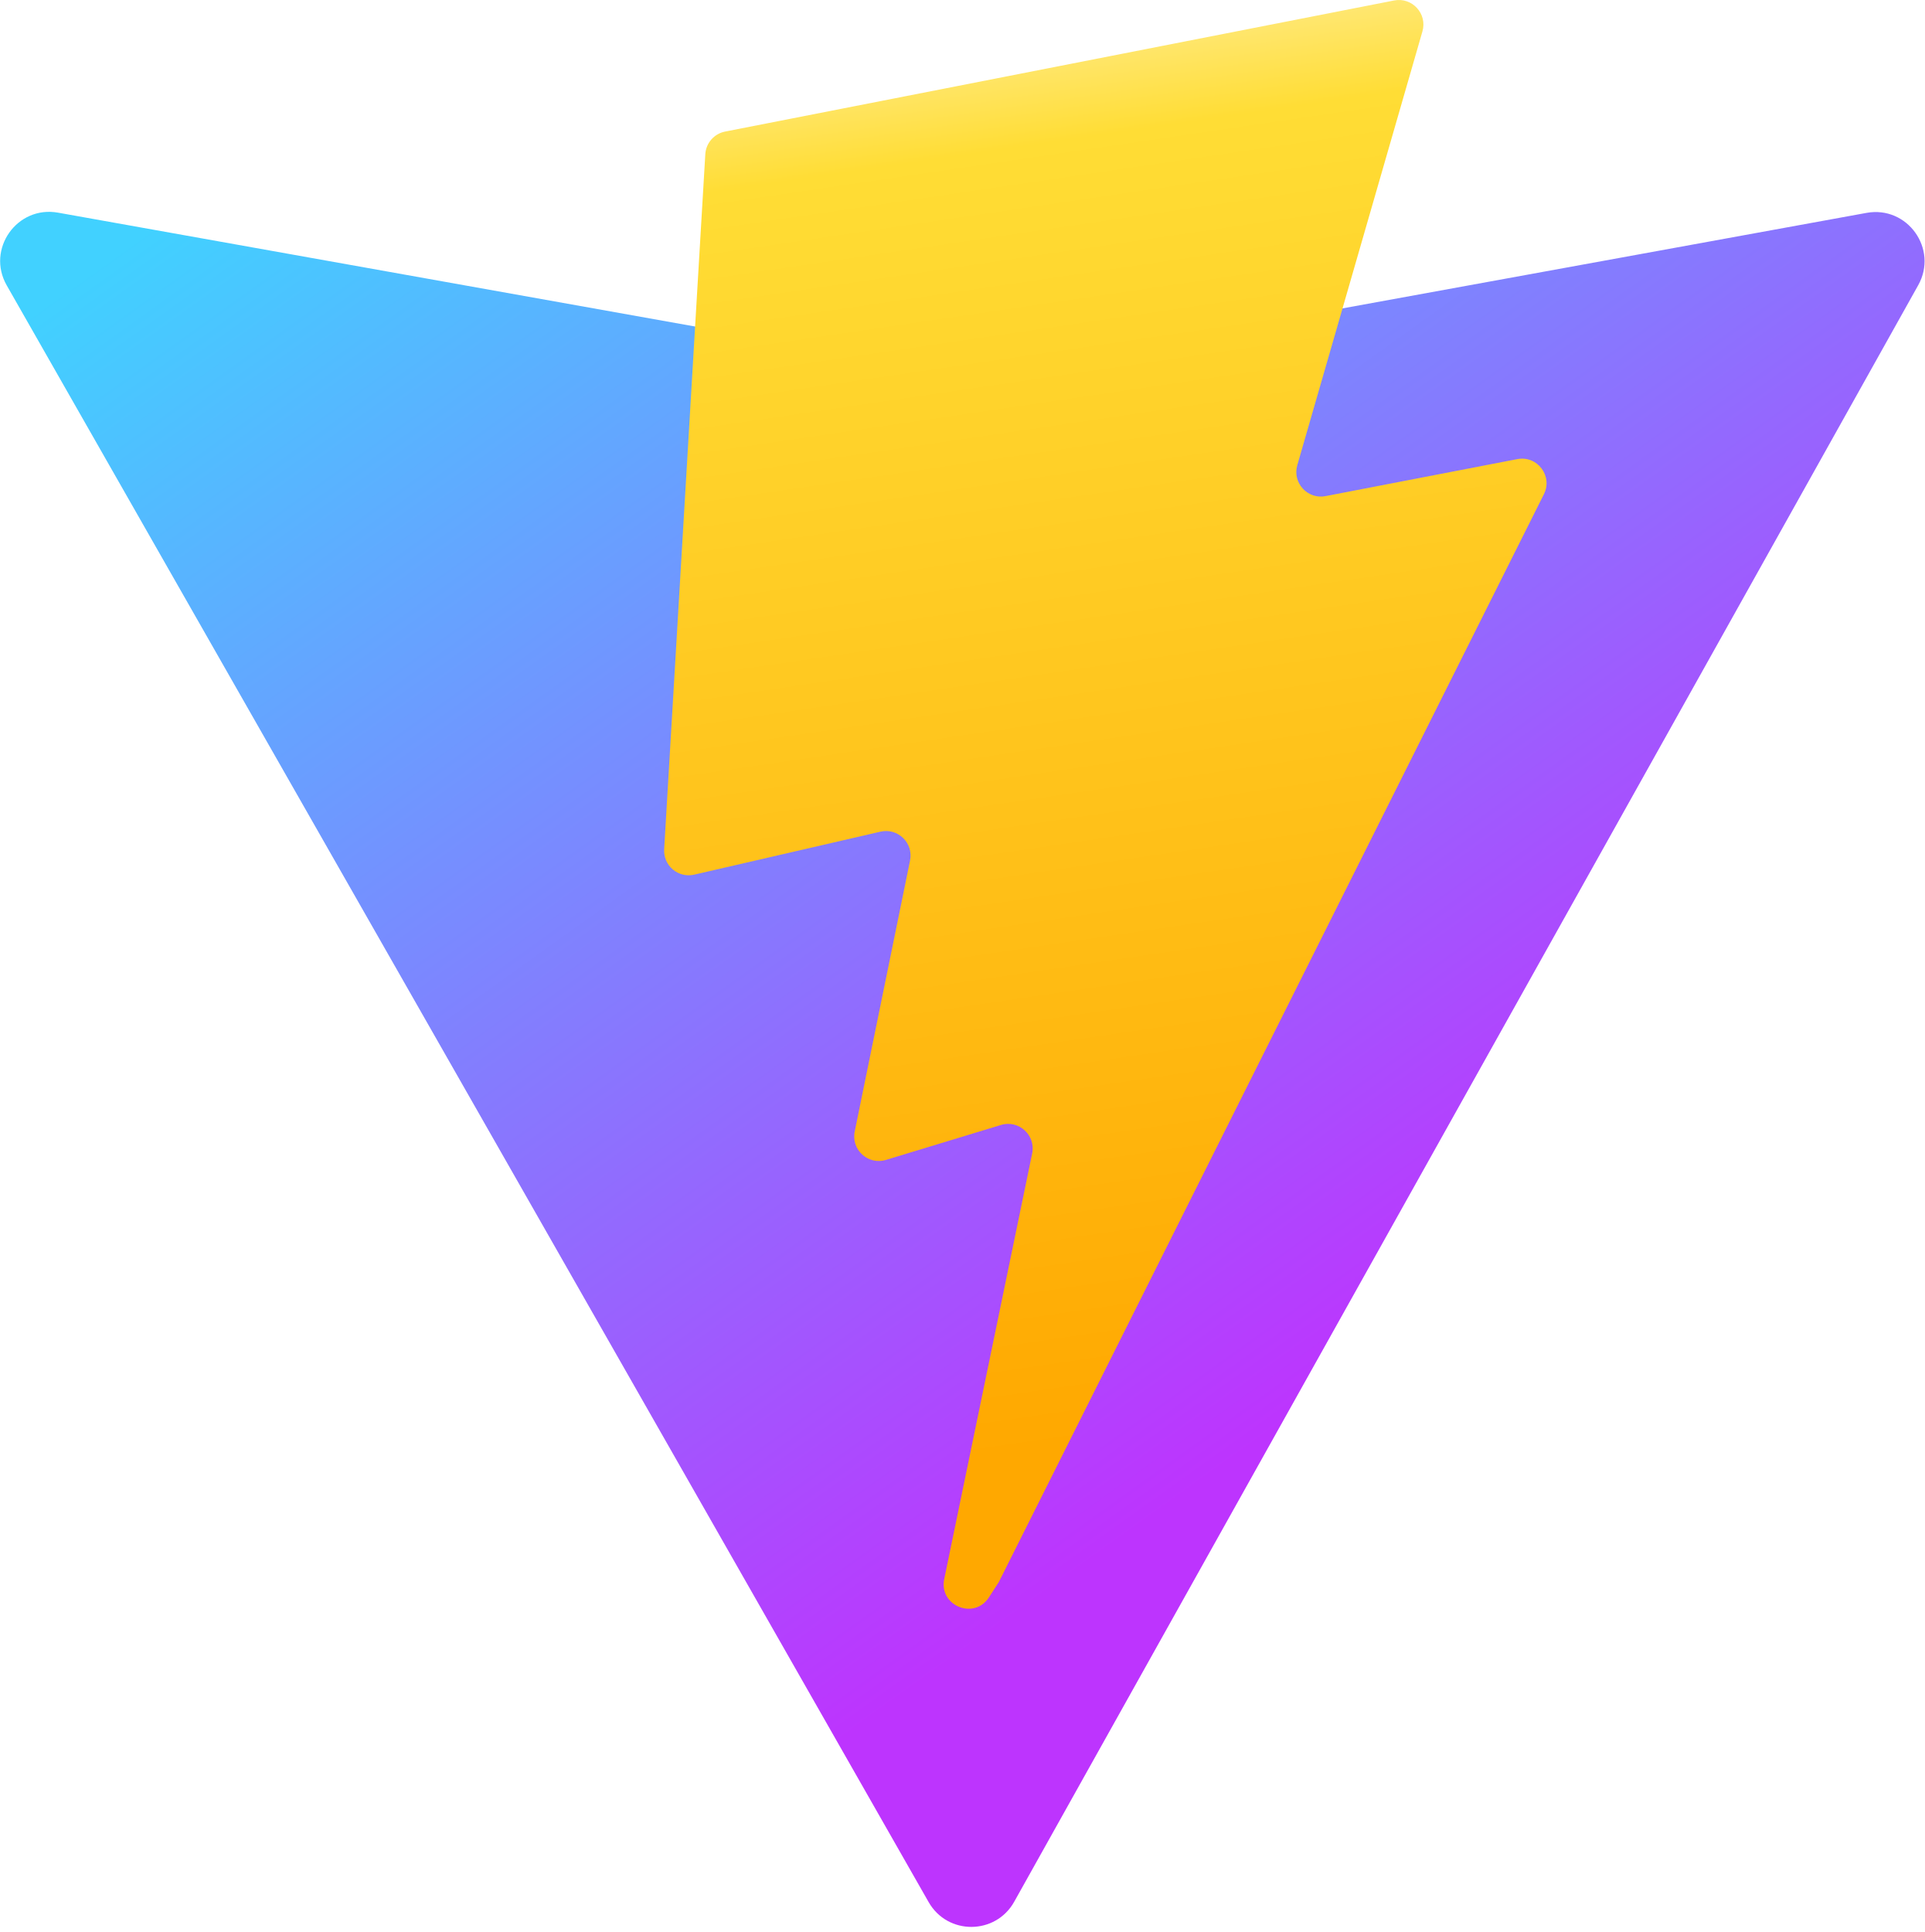
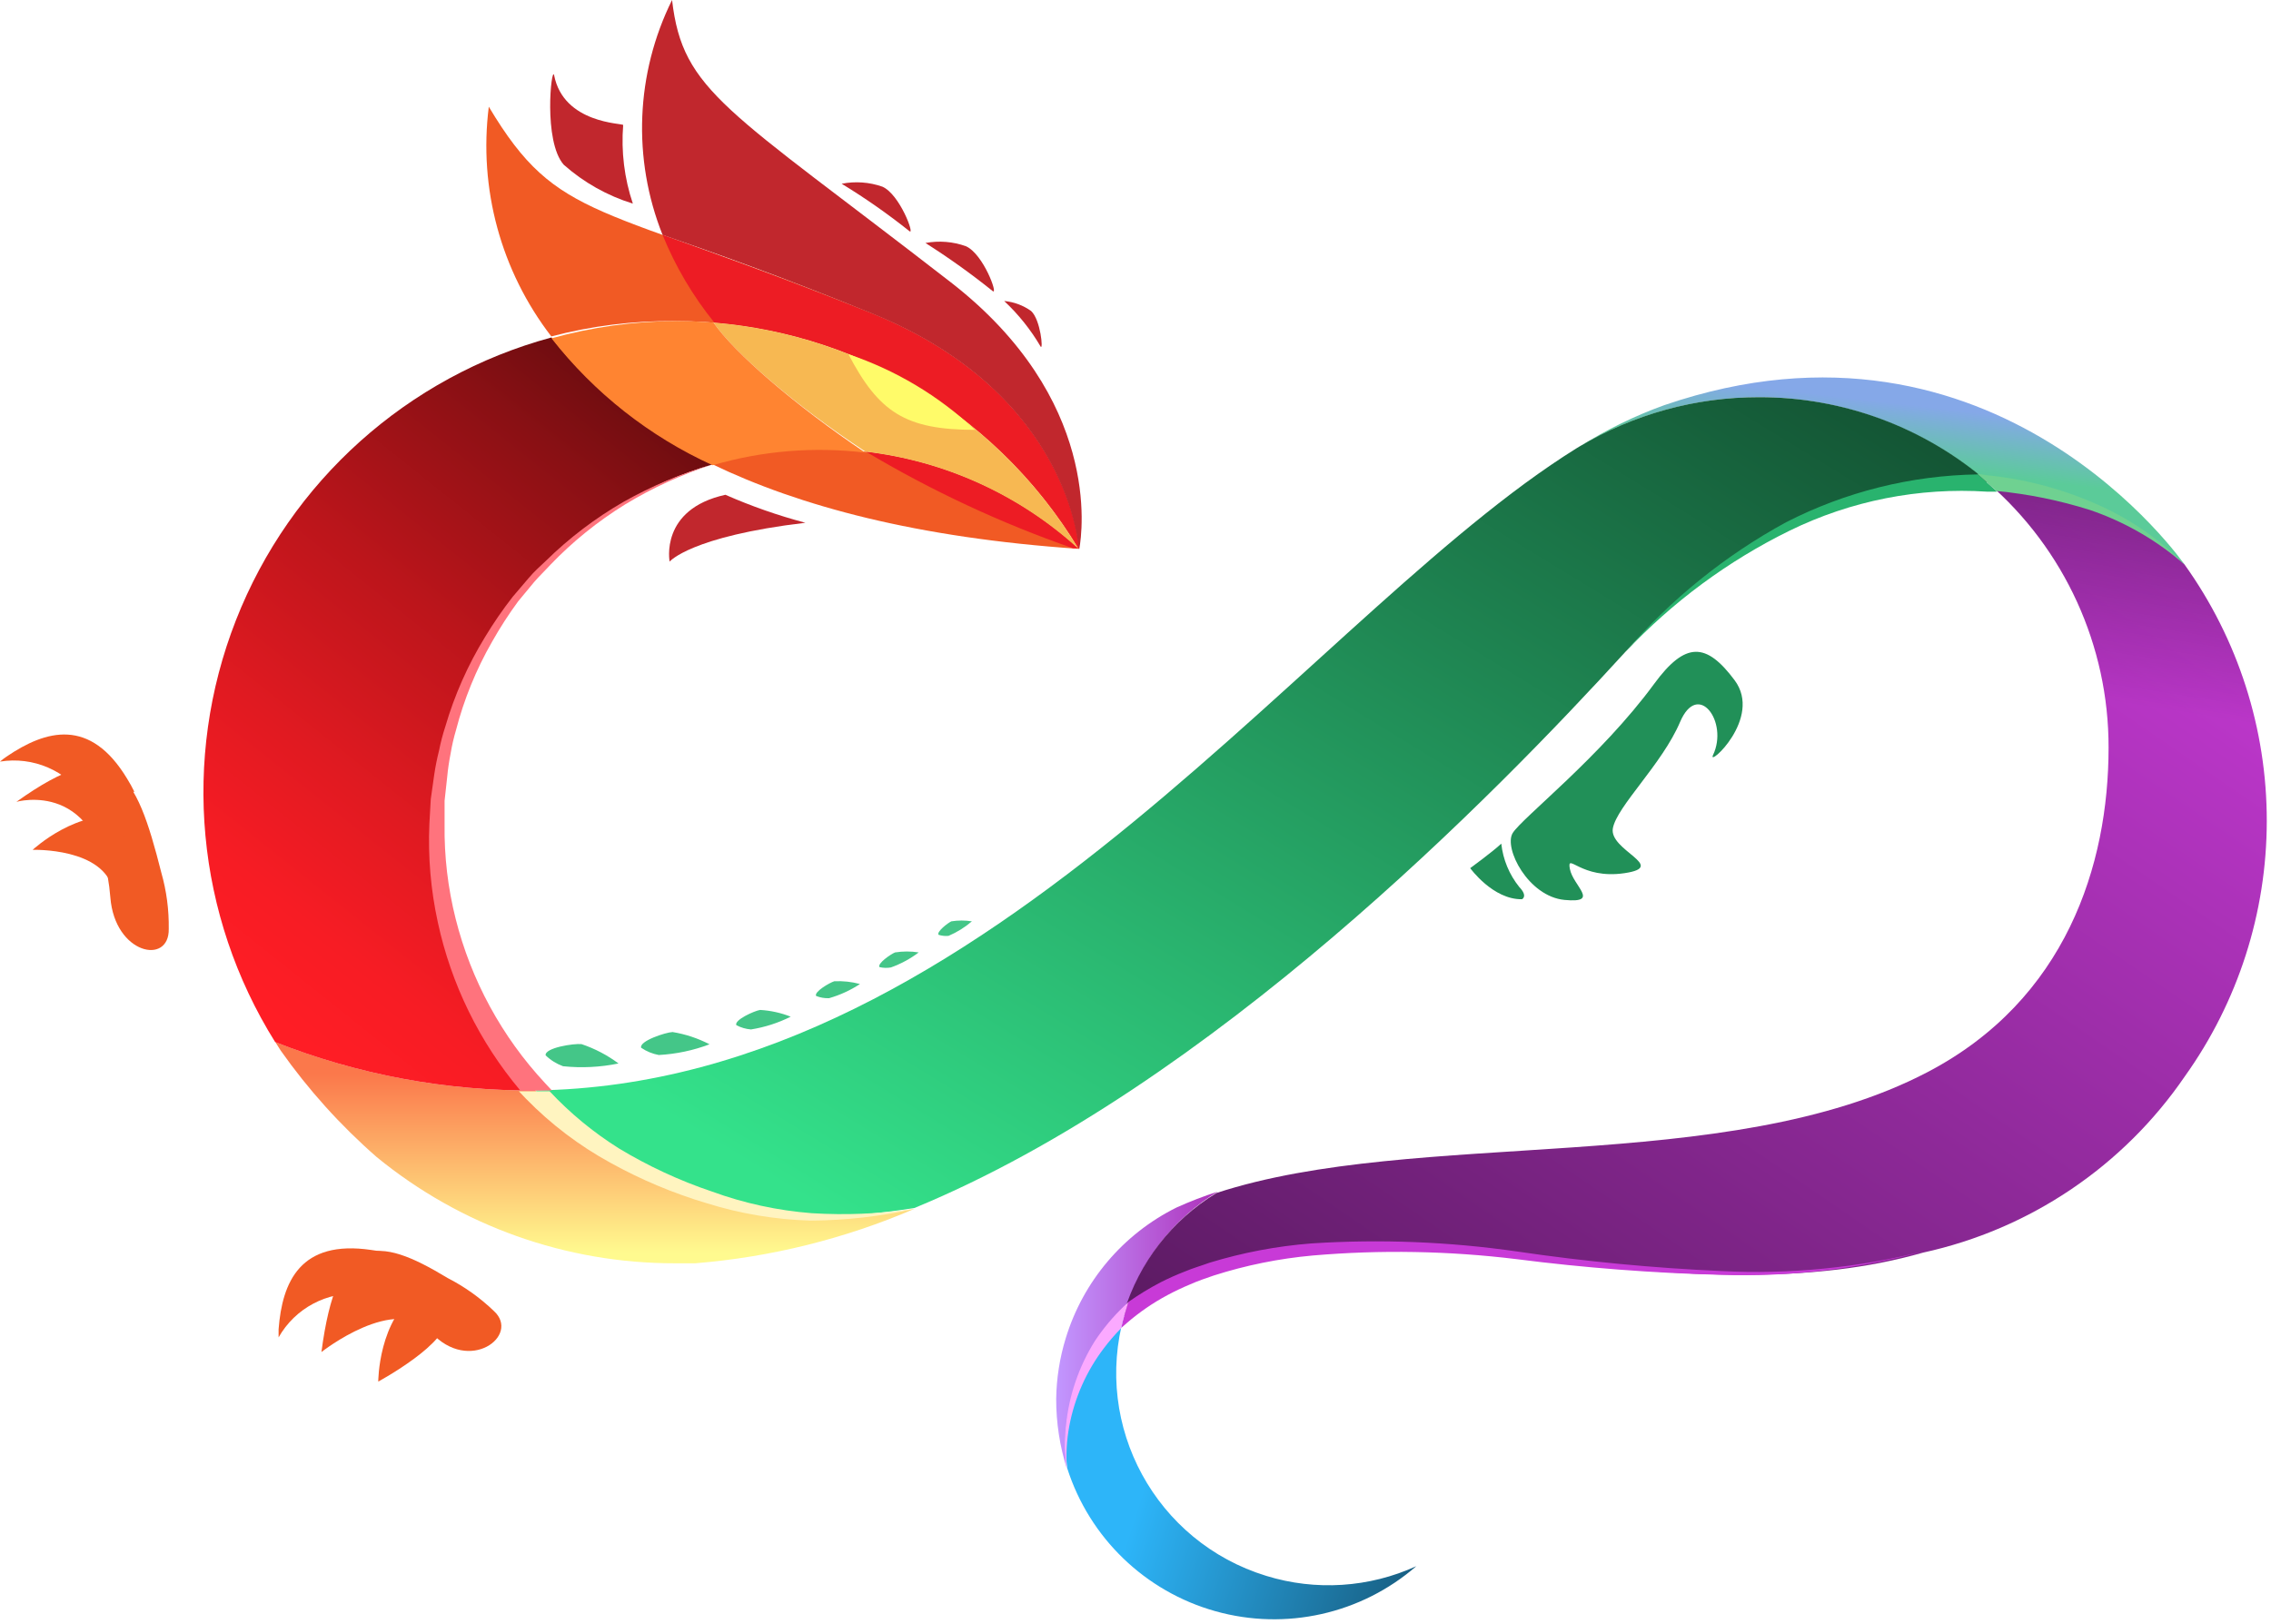
- <svg xmlns="http://www.w3.org/2000/svg" aria-hidden="true" role="img" class="iconify iconify--logos" width="31.88" height="32" preserveAspectRatio="xMidYMid meet" viewBox="0 0 256 257">
+ <svg xmlns="http://www.w3.org/2000/svg" width="256px" height="183px" viewBox="0 0 256 183" version="1.1" preserveAspectRatio="xMidYMid">
  <defs>
-     <linearGradient id="IconifyId1813088fe1fbc01fb466" x1="-.828%" x2="57.636%" y1="7.652%" y2="78.411%">
-       <stop offset="0%" stop-color="#41D1FF" />
-       <stop offset="100%" stop-color="#BD34FE" />
+     <linearGradient x1="50%" y1="95.316%" x2="50%" y2="14.52%" id="linearGradient-1">
+       <stop stop-color="#FFFA8F" offset="0%" />
+       <stop stop-color="#FB784B" offset="100%" />
    </linearGradient>
-     <linearGradient id="IconifyId1813088fe1fbc01fb467" x1="43.376%" x2="50.316%" y1="2.242%" y2="89.03%">
-       <stop offset="0%" stop-color="#FFEA83" />
-       <stop offset="8.333%" stop-color="#FFDD35" />
-       <stop offset="100%" stop-color="#FFA800" />
+     <linearGradient x1="57.416%" y1="48.636%" x2="68.311%" y2="19.733%" id="linearGradient-2">
+       <stop stop-color="#5BCB99" offset="0%" />
+       <stop stop-color="#85A8E8" offset="100%" />
+     </linearGradient>
+     <linearGradient x1="9.856%" y1="88.683%" x2="151.349%" y2="-41.454%" id="linearGradient-3">
+       <stop stop-color="#34E28B" offset="0%" />
+       <stop stop-color="#000000" offset="100%" />
+     </linearGradient>
+     <linearGradient x1="0%" y1="50.093%" x2="100%" y2="50.093%" id="linearGradient-4">
+       <stop stop-color="#C297FF" offset="0%" />
+       <stop stop-color="#AE31BB" offset="100%" />
+     </linearGradient>
+     <linearGradient x1="-63.391%" y1="194.889%" x2="115.248%" y2="3.931%" id="linearGradient-5">
+       <stop stop-color="#000000" offset="0%" />
+       <stop stop-color="#D23DE2" offset="100%" />
+     </linearGradient>
+     <linearGradient x1="68.75%" y1="-12.435%" x2="61.519%" y2="21.022%" id="linearGradient-6">
+       <stop stop-color="#000000" offset="0%" />
+       <stop stop-color="#000000" stop-opacity="0" offset="100%" />
+     </linearGradient>
+     <linearGradient x1="24.831%" y1="47.344%" x2="190.586%" y2="93.666%" id="linearGradient-7">
+       <stop stop-color="#2DB5F9" offset="0%" />
+       <stop stop-color="#000000" offset="100%" />
+     </linearGradient>
+     <linearGradient x1="97.219%" y1="-45.343%" x2="21.818%" y2="94.722%" id="linearGradient-8">
+       <stop stop-color="#000000" offset="0%" />
+       <stop stop-color="#48080A" offset="21%" />
+       <stop stop-color="#891014" offset="42%" />
+       <stop stop-color="#BC151B" offset="61%" />
+       <stop stop-color="#E01A21" offset="78%" />
+       <stop stop-color="#F71C24" offset="91%" />
+       <stop stop-color="#FF1D25" offset="100%" />
    </linearGradient>
  </defs>
-   <path fill="url(#IconifyId1813088fe1fbc01fb466)" d="M255.153 37.938L134.897 252.976c-2.483 4.44-8.862 4.466-11.382.048L.875 37.958c-2.746-4.814 1.371-10.646 6.827-9.67l120.385 21.517a6.537 6.537 0 0 0 2.322-.004l117.867-21.483c5.438-.991 9.574 4.796 6.877 9.62Z" />
-   <path fill="url(#IconifyId1813088fe1fbc01fb467)" d="M185.432.063L96.44 17.501a3.268 3.268 0 0 0-2.634 3.014l-5.474 92.456a3.268 3.268 0 0 0 3.997 3.378l24.777-5.718c2.318-.535 4.413 1.507 3.936 3.838l-7.361 36.047c-.495 2.426 1.782 4.5 4.151 3.78l15.304-4.649c2.372-.72 4.652 1.36 4.15 3.788l-11.698 56.621c-.732 3.542 3.979 5.473 5.943 2.437l1.313-2.028l72.516-144.72c1.215-2.423-.88-5.186-3.54-4.672l-25.505 4.922c-2.396.462-4.435-1.77-3.759-4.114l16.646-57.705c.677-2.35-1.37-4.583-3.769-4.113Z" />
+   <g>
+     <path d="M31.035,117.482 L31.639,118.436 C34.755,122.858 38.39,126.891 42.464,130.449 C51.941,138.211 63.819,142.443 76.069,142.423 L78.386,142.423 C86.894,141.731 95.232,139.659 103.074,136.29 C99.557,136.854 96.005,137.18 92.444,137.263 C80.2,137.254 68.536,132.045 60.357,122.934 C50.324,123.016 40.368,121.165 31.035,117.482 Z" fill="url(#linearGradient-1)" />
+     <path d="M76.05,36.195 C94.657,36.178 111.914,45.908 121.532,61.837 C110.383,51.725 94.78,48.134 80.333,52.355 C90.068,57.047 103.327,60.63 121.59,61.876 C121.59,61.876 120.694,44.489 98.44,35.396 C67.288,22.721 62.985,25.233 55.1,12.032 C53.936,21.256 56.47,30.566 62.148,37.928 C66.685,36.739 71.36,36.156 76.05,36.195 Z" fill="#F15A24" />
+     <path d="M98.44,35.396 C87.79,31.152 80.294,28.504 74.687,26.479 C76.136,30.046 78.104,33.379 80.528,36.37 C97.516,37.772 112.798,47.245 121.61,61.837 C114.945,55.777 106.55,51.957 97.603,50.914 C105.002,55.329 112.831,58.982 120.967,61.817 L121.649,61.817 C121.649,61.817 120.714,44.489 98.44,35.396 Z" fill="#ED1C24" />
+     <path d="M121.551,61.876 L121.668,61.876 C122.018,59.929 124.102,44.956 107.163,31.814 C81.891,12.208 76.965,10.378 75.758,0 C71.657,8.274 71.268,17.901 74.687,26.479 C80.275,28.426 87.79,31.055 98.421,35.396 C120.714,44.489 121.59,61.876 121.59,61.876 L121.551,61.876 Z" fill="#C1272D" />
+     <path d="M198.243,44.781 C207.727,44.769 216.896,48.185 224.061,54.399 C232.343,54.758 240.227,58.058 246.295,63.706 C246.295,63.706 225.054,32.846 187.613,45.677 C184.258,46.886 181.046,48.459 178.034,50.369 C184.14,46.712 191.125,44.78 198.243,44.781 Z" fill="url(#linearGradient-2)" />
+     <path d="M198.243,44.781 C191.127,44.774 184.142,46.698 178.034,50.349 L179.124,49.687 C148.868,67.502 111.777,122.252 60.357,122.934 C68.554,132.009 80.215,137.181 92.444,137.166 C96.005,137.082 99.557,136.757 103.074,136.193 C136.524,122.408 168.649,89.465 183.232,73.48 C196.744,58.663 211.561,53.62 224.119,54.38 C216.937,48.16 207.745,44.75 198.243,44.781 Z" fill="url(#linearGradient-3)" />
+     <path d="M120.13,150.892 C119.453,153.102 119.093,155.396 119.059,157.707 C119.054,160.382 119.461,163.042 120.266,165.592 C119.39,159.135 121.801,152.668 126.691,148.361 L126.847,147.777 C128.553,142.167 132.269,137.383 137.283,134.343 C135.699,134.852 134.146,135.45 132.63,136.134 C126.608,139.121 122.085,144.461 120.13,150.892 Z" fill="url(#linearGradient-4)" />
+     <path d="M255.524,92.58 C255.536,82.195 252.288,72.068 246.237,63.628 C240.171,58.022 232.312,54.752 224.061,54.399 C232.737,61.903 237.713,72.815 237.69,84.286 C237.69,97.545 232.881,112.712 217.285,120.87 C194.583,132.746 159.751,127.1 137.127,134.499 C132.124,137.538 128.416,142.314 126.711,147.914 L126.555,148.498 C133.175,142.657 146.239,138.51 171.725,141.8 C189.93,144.136 204.377,144.779 216.798,141.216 C228.807,138.596 239.359,131.484 246.295,121.337 C252.287,112.944 255.513,102.892 255.524,92.58 Z" fill="url(#linearGradient-5)" />
+     <path d="M255.524,92.58 C255.536,82.195 252.288,72.068 246.237,63.628 C240.171,58.022 232.312,54.752 224.061,54.399 C232.737,61.903 237.713,72.815 237.69,84.286 C237.69,97.545 232.881,112.712 217.285,120.87 C194.583,132.746 159.751,127.1 137.127,134.499 C132.124,137.538 128.416,142.314 126.711,147.914 L126.555,148.498 C133.175,142.657 146.239,138.51 171.725,141.8 C189.93,144.136 204.377,144.779 216.798,141.216 C228.807,138.596 239.359,131.484 246.295,121.337 C252.287,112.944 255.513,102.892 255.524,92.58 Z" fill="url(#linearGradient-6)" opacity="0.49" />
+     <path d="M142.735,177.664 C130.305,173.855 123.196,160.813 126.73,148.303 C121.84,152.61 119.428,159.077 120.305,165.534 C122.809,173.372 129.085,179.427 137.007,181.649 C144.929,183.872 153.438,181.965 159.654,176.573 C154.339,179 148.317,179.388 142.735,177.664 Z" fill="url(#linearGradient-7)" />
+     <path d="M151.029,175.931 C153.501,168.707 161.523,157.571 170.109,162.672 C170.109,162.672 177.099,166.566 178.559,155.526 C178.559,155.526 183.797,181.577 158.564,180.701 C158.564,180.701 164.249,176.554 164.19,172.29 C160.157,174.537 155.644,175.786 151.029,175.931 Z" fill="#2DB5F9" style="mix-blend-mode: screen;" />
+     <path d="M161.114,159.985 C163.927,158.085 167.558,157.891 170.557,159.479 C174.12,161.056 178.598,154.884 174.724,149.354 C174.724,149.354 174.977,155.059 170.382,155.001 C166.613,154.839 163.058,156.752 161.114,159.985 Z" fill="#5FD2FF" style="mix-blend-mode: screen;" />
+     <path d="M186.464,77.101 C180.428,85.337 171.55,92.229 170.518,93.923 C169.486,95.617 172.271,101.069 176.359,101.458 C180.448,101.848 177.313,99.881 176.963,97.954 C176.612,96.026 178.189,99.18 183.135,98.44 C188.08,97.7 181.344,95.87 181.811,93.378 C182.278,90.886 187.36,86.155 189.385,81.404 C191.41,76.653 194.875,81.404 193.103,85.123 C192.402,86.603 198.73,80.976 195.537,76.692 C192.344,72.409 189.988,72.292 186.464,77.101 Z" fill="#219058" />
+     <path d="M169.233,95.111 C168.338,95.968 165.729,97.876 165.729,97.876 C165.729,97.876 168.299,101.439 171.57,101.38 C171.57,101.38 172.271,101.049 171.258,99.998 C170.13,98.596 169.428,96.9 169.233,95.111 Z" fill="#219058" />
+     <path d="M80.333,52.355 C73.216,49.113 66.985,44.205 62.168,38.044 C45.932,42.439 32.738,54.264 26.597,69.922 C20.457,85.581 22.096,103.223 31.016,117.482 C40.355,121.167 50.317,123.018 60.357,122.934 C50.36,111.879 46.754,96.458 50.813,82.116 C54.873,67.775 66.025,56.531 80.333,52.355 Z" fill="url(#linearGradient-8)" />
+     <path d="M80.431,36.37 C82.786,39.777 89.562,45.657 97.545,50.914 C106.485,51.961 114.873,55.781 121.532,61.837 C112.716,47.24 97.426,37.766 80.431,36.37 Z" fill="#F7B852" />
+     <path d="M80.431,36.37 C78.99,36.253 77.53,36.195 76.069,36.195 C71.37,36.226 66.695,36.881 62.168,38.142 C66.985,44.302 73.216,49.211 80.333,52.452 C85.915,50.817 91.77,50.334 97.545,51.031 C89.562,45.657 82.786,39.777 80.431,36.37 Z" fill="#FF8431" />
+     <path d="M109.908,48.461 C105.82,44.624 100.952,41.715 95.637,39.933 C99.063,46.455 102.023,48.461 109.908,48.461 Z" fill="#FFFB69" />
+     <path d="M94.877,20.716 C97.538,22.338 100.094,24.126 102.529,26.07 C103.133,26.538 101.439,21.923 99.472,21.047 C97.998,20.529 96.411,20.415 94.877,20.716 Z" fill="#C1272D" />
+     <path d="M104.32,27.394 C106.952,29.061 109.487,30.874 111.914,32.826 C112.537,33.274 110.862,28.66 108.896,27.764 C107.431,27.236 105.851,27.109 104.32,27.394 Z" fill="#C1272D" />
+     <path d="M113.199,33.936 C114.808,35.443 116.192,37.174 117.307,39.076 C117.618,39.524 117.307,36.058 116.236,35.065 C115.342,34.425 114.293,34.035 113.199,33.936 Z" fill="#C1272D" />
+     <path d="M72.273,118.124 C72.039,117.365 75.018,116.392 75.816,116.353 C77.269,116.59 78.676,117.057 79.983,117.735 C78.148,118.429 76.217,118.836 74.259,118.942 C73.547,118.81 72.871,118.532 72.273,118.124 Z" fill="#44C688" />
+     <path d="M83.001,115.574 C82.747,114.99 85.045,113.958 85.687,113.861 C86.869,113.93 88.032,114.186 89.134,114.62 C87.724,115.327 86.213,115.813 84.656,116.061 C84.076,116.015 83.512,115.849 83.001,115.574 Z" fill="#44C688" />
+     <path d="M91.996,112.283 C91.743,111.816 93.534,110.784 94.04,110.629 C95.017,110.579 95.997,110.684 96.941,110.94 C95.867,111.645 94.692,112.184 93.456,112.537 C92.957,112.558 92.459,112.472 91.996,112.283 Z" fill="#44C688" />
+     <path d="M99.141,109.032 C98.869,108.623 100.446,107.552 100.894,107.377 C101.777,107.236 102.677,107.236 103.561,107.377 C102.609,108.099 101.552,108.67 100.426,109.071 C100,109.146 99.562,109.132 99.141,109.032 Z" fill="#44C688" />
+     <path d="M105.8,105.391 C105.547,105.06 106.851,104.048 107.241,103.872 C108.008,103.75 108.79,103.75 109.558,103.872 C108.771,104.549 107.884,105.101 106.929,105.508 C106.549,105.547 106.164,105.508 105.8,105.391 Z" fill="#44C688" />
+     <path d="M61.506,118.981 C61.389,118.124 64.699,117.618 65.555,117.716 C67.051,118.218 68.457,118.954 69.722,119.896 C67.667,120.32 65.559,120.425 63.472,120.208 C62.738,119.941 62.068,119.523 61.506,118.981 Z" fill="#44C688" />
+     <path d="M63.55,18.574 C65.805,20.572 68.46,22.066 71.338,22.955 C70.38,20.106 70.009,17.093 70.248,14.096 C70.248,13.882 63.531,13.979 62.46,8.469 C62.168,7.36 61.214,15.926 63.55,18.574 Z" fill="#C1272D" />
+     <path d="M40.692,145.869 C40.884,144.052 41.839,142.402 43.321,141.333 L43.535,141.216 C42.982,141.09 42.423,140.992 41.86,140.924 C33.858,139.736 31.814,144.506 31.405,149.861 C31.405,150.172 31.405,150.484 31.405,150.776 C33.268,147.487 36.866,145.575 40.634,145.869 L40.692,145.869 Z" fill="#F15A24" />
+     <path d="M50.447,144.078 C42.484,139.249 38.005,138.899 36.234,152.431 C36.234,152.431 44.606,145.811 48.578,150.192 C52.881,154.962 58.722,150.561 55.665,147.797 C54.117,146.308 52.359,145.056 50.447,144.078 Z" fill="#F15A24" />
+     <path d="M47.156,145.694 C42.639,148.692 42.639,155.76 42.639,155.76 C42.639,155.76 50.875,151.301 50.233,148.517 C49.965,146.988 48.703,145.83 47.156,145.694 Z" fill="#F15A24" />
+     <path d="M9.735,90.068 C11.269,89.078 13.153,88.788 14.914,89.27 L15.148,89.27 C14.901,88.763 14.628,88.269 14.33,87.79 C10.163,80.878 5.179,82.28 0.74,85.298 C0.467,85.473 0.234,85.668 0,85.863 C3.729,85.259 7.471,86.868 9.599,89.99 L9.735,90.068 Z" fill="#F15A24" />
+     <path d="M18.185,98.382 C15.284,86.895 12.948,82.455 1.85,90.399 C1.85,90.399 11.351,87.673 12.441,101.186 C12.948,107.572 19.1,108.857 19.022,104.729 C19.055,102.584 18.773,100.445 18.185,98.382 Z" fill="#F15A24" />
+     <path d="M14.135,92.229 C8.859,90.983 3.68,95.812 3.68,95.812 C3.68,95.812 11.799,95.539 12.772,100.446 C13.337,103.191 14.135,92.229 14.135,92.229 Z" fill="#F15A24" />
+     <path d="M183.232,73.499 C188.335,67.572 194.47,62.618 201.339,58.877 C208.04,55.443 215.442,53.598 222.97,53.484 L225.132,55.431 L224.002,55.431 C216.321,54.931 208.642,56.447 201.729,59.831 C194.791,63.238 188.525,67.868 183.232,73.499 Z" fill="#29B36E" />
+     <path d="M223.788,53.562 C228.003,53.959 232.129,55.017 236.015,56.697 C239.874,58.337 243.373,60.719 246.315,63.706 C243.183,60.948 239.537,58.838 235.587,57.495 C232.161,56.412 228.63,55.694 225.054,55.353 L222.892,53.406 L223.788,53.562 Z" fill="#6FD191" />
+     <path d="M127.197,146.784 C128.361,145.964 129.577,145.223 130.838,144.565 C131.72,144.117 132.623,143.715 133.545,143.358 C134.46,142.968 135.492,142.676 136.329,142.365 C140.073,141.218 143.932,140.486 147.836,140.184 C155.583,139.683 163.361,139.99 171.044,141.099 C178.666,142.222 186.341,142.956 194.038,143.299 C201.747,143.692 209.471,142.931 216.954,141.041 C209.492,143.072 201.768,143.978 194.038,143.727 C186.316,143.529 178.609,142.937 170.947,141.956 C163.323,141.024 155.624,140.887 147.972,141.547 C144.182,141.889 140.44,142.646 136.816,143.805 C135.92,144.117 135.024,144.409 134.168,144.798 C133.298,145.158 132.447,145.561 131.617,146.005 C129.973,146.882 128.432,147.94 127.022,149.16 L126.399,149.705 C126.596,148.714 126.863,147.738 127.197,146.784 Z" fill="#C83AD7" />
+     <path d="M81.774,55.782 C74.336,57.417 75.485,63.316 75.485,63.316 C75.485,63.316 77.841,60.474 90.789,58.936 C87.706,58.121 84.692,57.066 81.774,55.782 Z" fill="#C1272D" />
+     <path d="M120.266,165.631 C120.02,163.994 119.988,162.332 120.169,160.686 C120.334,159.008 120.693,157.355 121.24,155.76 C121.788,154.156 122.52,152.621 123.42,151.185 C124.358,149.771 125.449,148.466 126.672,147.291 L127.197,146.804 C127.197,146.804 126.458,149.16 126.38,149.744 C125.682,150.453 125.031,151.207 124.433,152.002 C122.472,154.581 121.139,157.58 120.539,160.764 C120.239,162.368 120.147,164.004 120.266,165.631 Z" fill="#FBA9FF" />
+     <path d="M58.644,122.934 C54.049,117.471 50.861,110.967 49.356,103.989 C48.559,100.347 48.238,96.616 48.402,92.891 L48.558,90.107 L48.948,87.342 C49.082,86.425 49.264,85.515 49.493,84.617 C49.672,83.708 49.906,82.81 50.194,81.93 C51.231,78.377 52.737,74.979 54.672,71.825 C55.625,70.245 56.671,68.723 57.806,67.269 L59.598,65.166 C60.182,64.465 60.883,63.842 61.545,63.219 C64.167,60.646 67.104,58.415 70.287,56.58 C73.471,54.78 76.856,53.362 80.372,52.355 C76.903,53.466 73.577,54.982 70.462,56.872 C67.376,58.779 64.543,61.068 62.031,63.686 C61.428,64.348 60.766,64.971 60.201,65.633 L58.41,67.795 C57.34,69.253 56.358,70.774 55.47,72.35 C53.676,75.477 52.307,78.83 51.401,82.319 C51.146,83.182 50.944,84.06 50.797,84.948 C50.621,85.829 50.491,86.72 50.408,87.615 L50.116,90.282 L50.116,92.969 C50.069,96.545 50.488,100.112 51.362,103.58 C53.101,110.503 56.564,116.873 61.428,122.096 L62.207,122.934 C62.207,122.934 59.286,122.992 58.644,122.934 Z" fill="#FF737D" />
+     <path d="M103.074,136.29 C99.238,137.146 95.322,137.59 91.392,137.614 C87.427,137.502 83.497,136.847 79.71,135.667 C75.921,134.542 72.265,133.007 68.807,131.091 C65.301,129.173 62.099,126.745 59.306,123.888 L58.488,123.031 L61.954,123.031 C64.262,125.499 66.88,127.658 69.742,129.456 C73.063,131.466 76.595,133.105 80.275,134.343 C83.891,135.661 87.671,136.48 91.509,136.777 C95.37,137.015 99.246,136.852 103.074,136.29 Z" fill="#FFF4C0" />
+   </g>
</svg>
